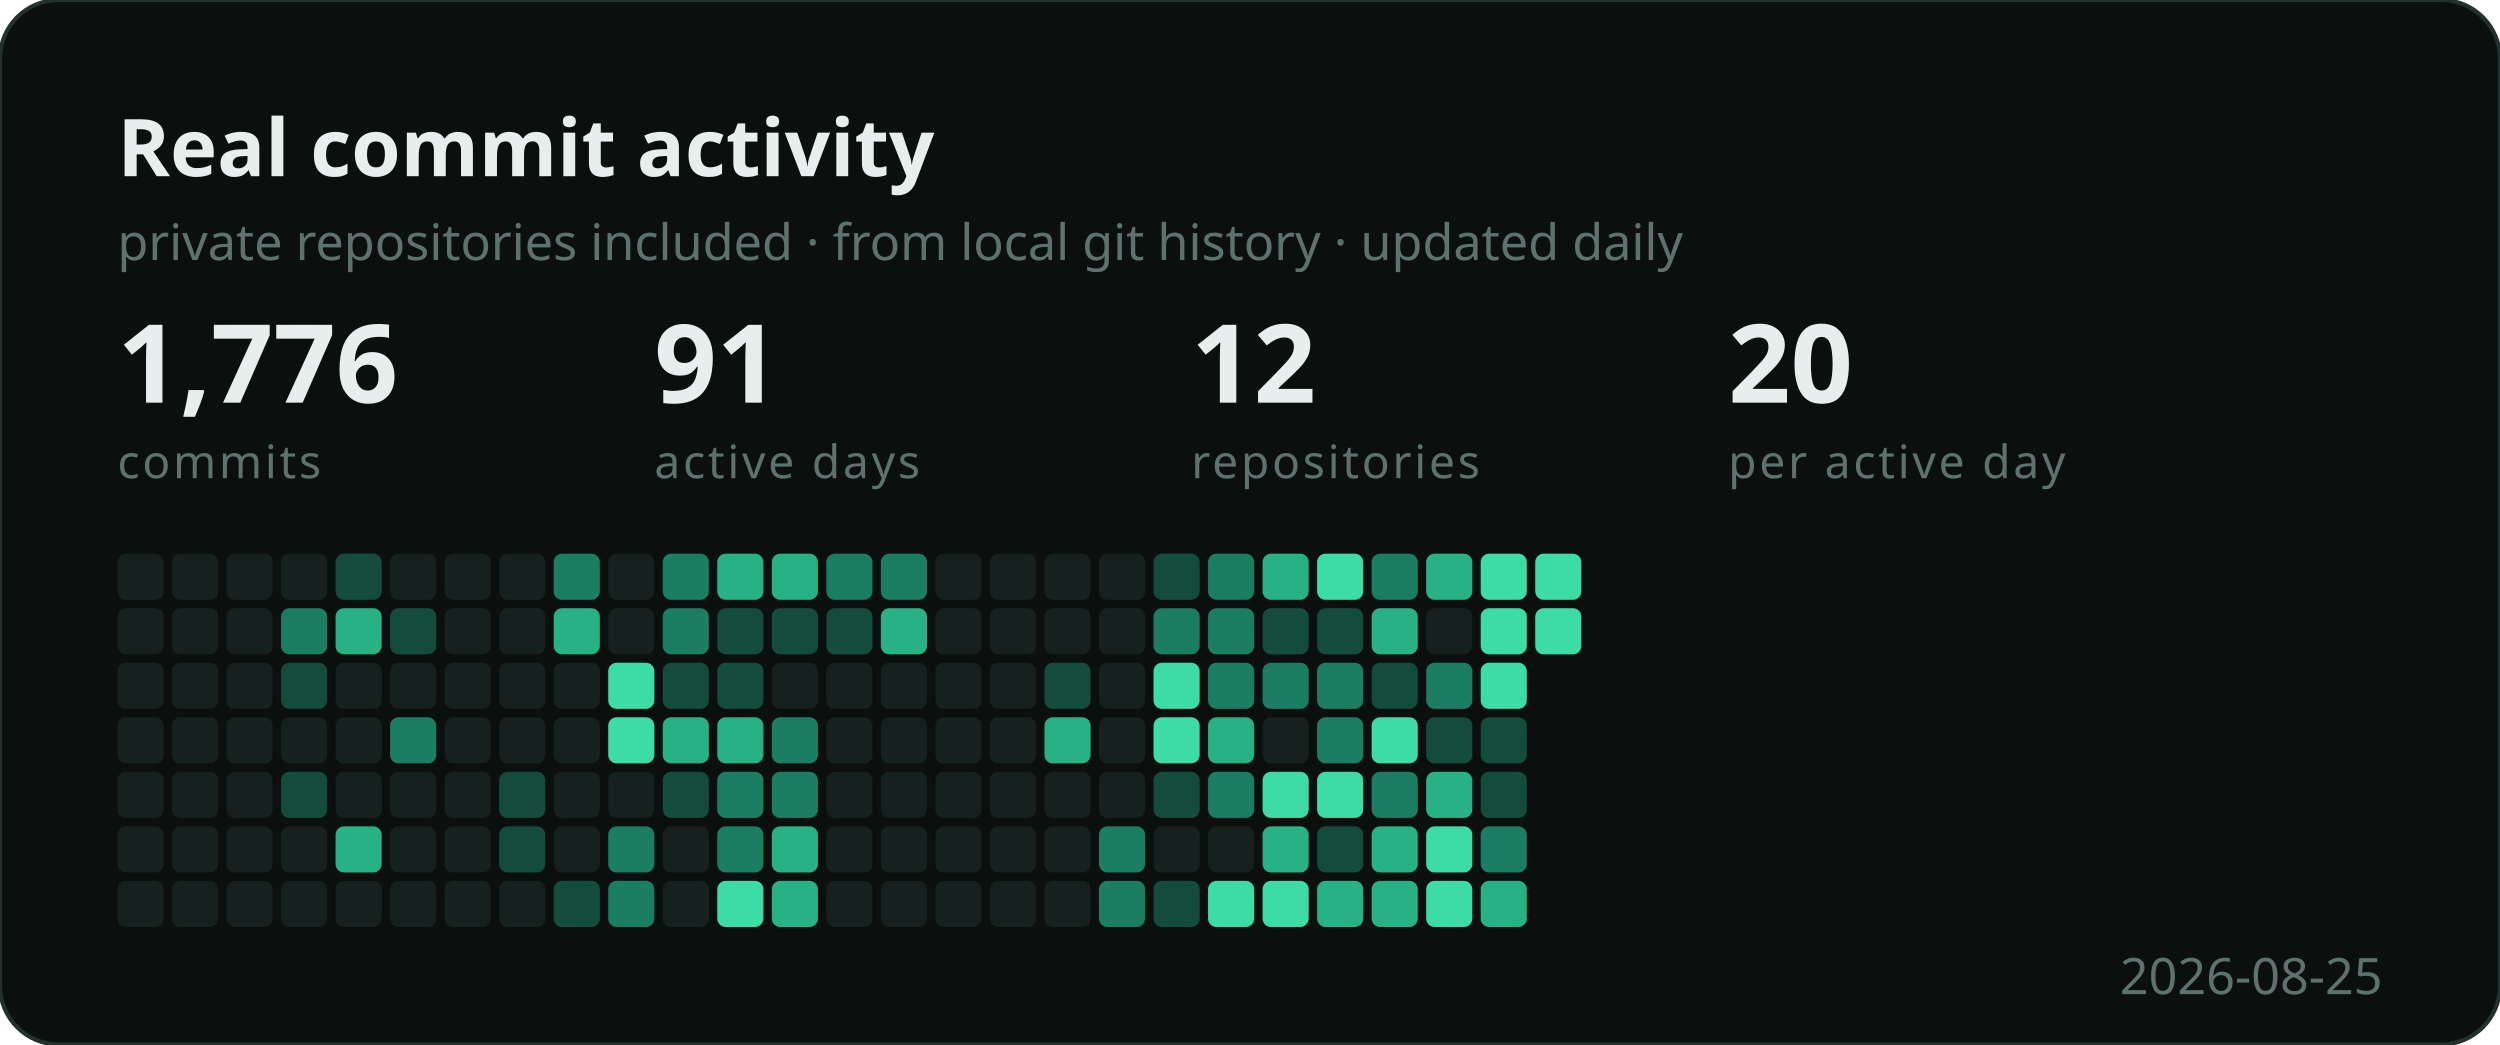
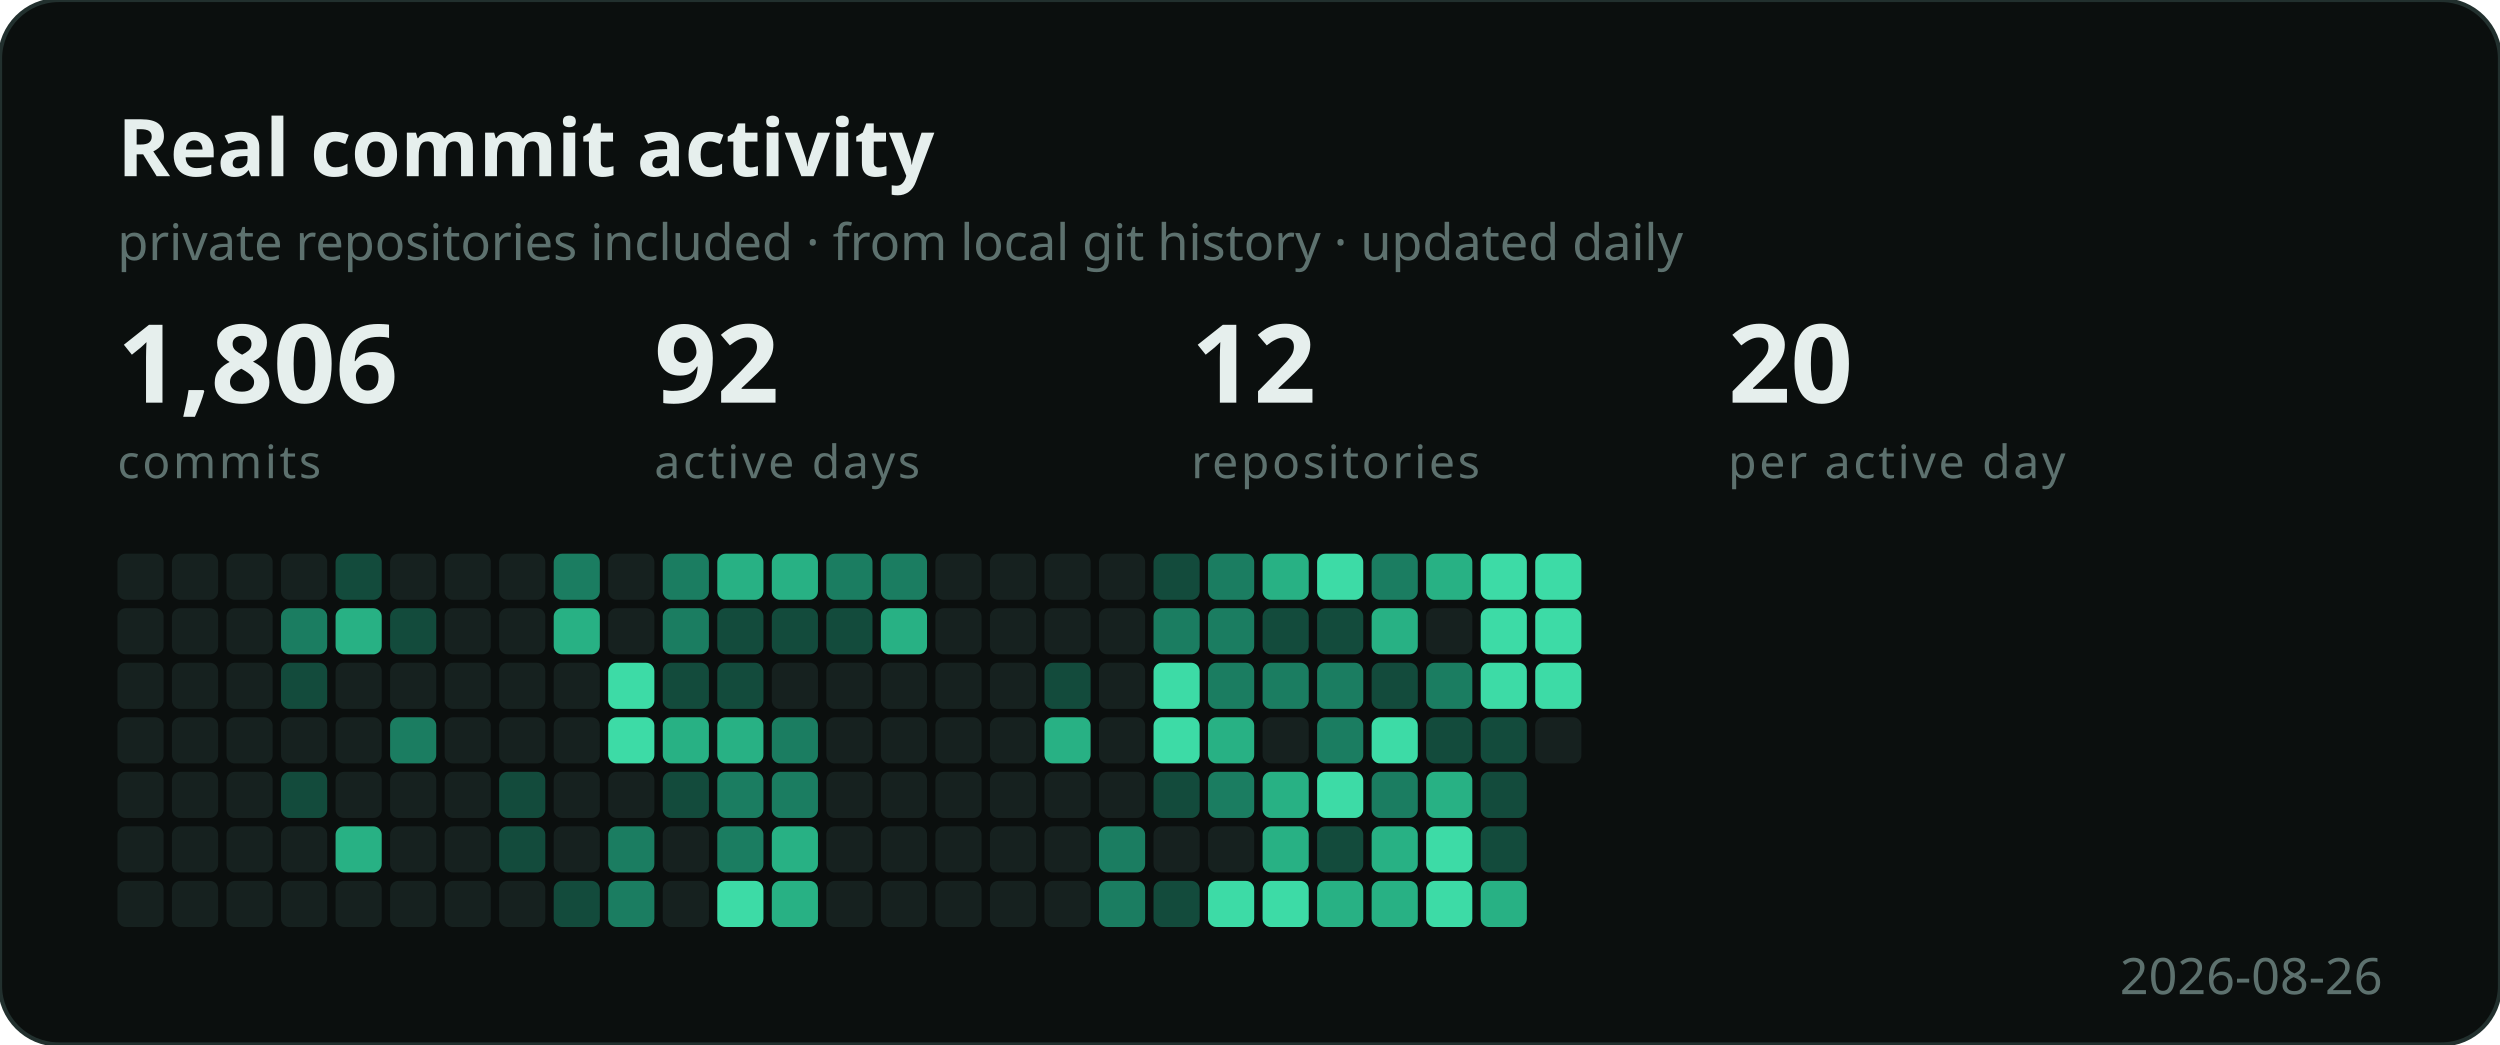
- <svg xmlns="http://www.w3.org/2000/svg" width="596" height="249" viewBox="0 0 596 249" role="img" aria-label="Geliştirici aktivitesi">
+ <svg xmlns="http://www.w3.org/2000/svg" width="596" height="249" viewBox="0 0 596 249" role="img" aria-label="Developer activity">
  <style>
    .b { font: 700 19px "Segoe UI", Ubuntu, sans-serif; fill: #e6efed; }
    .s { font: 400 12px "Segoe UI", Ubuntu, sans-serif; fill: #5d716e; }
    .n { font: 700 26px "Segoe UI", Ubuntu, sans-serif; fill: #e6efed; }
    .e { font: 400 11px "Segoe UI", Ubuntu, sans-serif; fill: #5d716e;
          letter-spacing: .06em; text-transform: uppercase; }
  </style>
  <rect width="596" height="249" rx="14" fill="#0b0f0e" stroke="#22302e" />
  <text x="28" y="42" class="b">Real commit activity</text>
  <text x="28" y="62" class="s">private repositories included · from local git history · updated daily</text>
-   <text x="28" y="96" class="n">1,776</text>
+   <text x="28" y="96" class="n">1,806</text>
  <text x="28" y="114" class="e">commits</text>
-   <text x="156" y="96" class="n">91</text>
+   <text x="156" y="96" class="n">92</text>
  <text x="156" y="114" class="e">active days</text>
  <text x="284" y="96" class="n">12</text>
  <text x="284" y="114" class="e">repositories</text>
  <text x="412" y="96" class="n">20</text>
  <text x="412" y="114" class="e">per active day</text>
  <g transform="translate(28,132)">
    <rect x="0" y="0" width="11" height="11" rx="2" fill="#16211f" />
    <rect x="0" y="13" width="11" height="11" rx="2" fill="#16211f" />
    <rect x="0" y="26" width="11" height="11" rx="2" fill="#16211f" />
    <rect x="0" y="39" width="11" height="11" rx="2" fill="#16211f" />
    <rect x="0" y="52" width="11" height="11" rx="2" fill="#16211f" />
    <rect x="0" y="65" width="11" height="11" rx="2" fill="#16211f" />
    <rect x="0" y="78" width="11" height="11" rx="2" fill="#16211f" />
    <rect x="13" y="0" width="11" height="11" rx="2" fill="#16211f" />
    <rect x="13" y="13" width="11" height="11" rx="2" fill="#16211f" />
    <rect x="13" y="26" width="11" height="11" rx="2" fill="#16211f" />
    <rect x="13" y="39" width="11" height="11" rx="2" fill="#16211f" />
    <rect x="13" y="52" width="11" height="11" rx="2" fill="#16211f" />
    <rect x="13" y="65" width="11" height="11" rx="2" fill="#16211f" />
    <rect x="13" y="78" width="11" height="11" rx="2" fill="#16211f" />
    <rect x="26" y="0" width="11" height="11" rx="2" fill="#16211f" />
    <rect x="26" y="13" width="11" height="11" rx="2" fill="#16211f" />
    <rect x="26" y="26" width="11" height="11" rx="2" fill="#16211f" />
    <rect x="26" y="39" width="11" height="11" rx="2" fill="#16211f" />
    <rect x="26" y="52" width="11" height="11" rx="2" fill="#16211f" />
    <rect x="26" y="65" width="11" height="11" rx="2" fill="#16211f" />
    <rect x="26" y="78" width="11" height="11" rx="2" fill="#16211f" />
    <rect x="39" y="0" width="11" height="11" rx="2" fill="#16211f" />
    <rect x="39" y="13" width="11" height="11" rx="2" fill="#1b7d61" />
    <rect x="39" y="26" width="11" height="11" rx="2" fill="#134b3c" />
    <rect x="39" y="39" width="11" height="11" rx="2" fill="#16211f" />
    <rect x="39" y="52" width="11" height="11" rx="2" fill="#134b3c" />
    <rect x="39" y="65" width="11" height="11" rx="2" fill="#16211f" />
    <rect x="39" y="78" width="11" height="11" rx="2" fill="#16211f" />
    <rect x="52" y="0" width="11" height="11" rx="2" fill="#134b3c" />
    <rect x="52" y="13" width="11" height="11" rx="2" fill="#28b184" />
    <rect x="52" y="26" width="11" height="11" rx="2" fill="#16211f" />
    <rect x="52" y="39" width="11" height="11" rx="2" fill="#16211f" />
    <rect x="52" y="52" width="11" height="11" rx="2" fill="#16211f" />
    <rect x="52" y="65" width="11" height="11" rx="2" fill="#28b184" />
    <rect x="52" y="78" width="11" height="11" rx="2" fill="#16211f" />
    <rect x="65" y="0" width="11" height="11" rx="2" fill="#16211f" />
    <rect x="65" y="13" width="11" height="11" rx="2" fill="#134b3c" />
    <rect x="65" y="26" width="11" height="11" rx="2" fill="#16211f" />
    <rect x="65" y="39" width="11" height="11" rx="2" fill="#1b7d61" />
    <rect x="65" y="52" width="11" height="11" rx="2" fill="#16211f" />
    <rect x="65" y="65" width="11" height="11" rx="2" fill="#16211f" />
    <rect x="65" y="78" width="11" height="11" rx="2" fill="#16211f" />
    <rect x="78" y="0" width="11" height="11" rx="2" fill="#16211f" />
    <rect x="78" y="13" width="11" height="11" rx="2" fill="#16211f" />
    <rect x="78" y="26" width="11" height="11" rx="2" fill="#16211f" />
    <rect x="78" y="39" width="11" height="11" rx="2" fill="#16211f" />
    <rect x="78" y="52" width="11" height="11" rx="2" fill="#16211f" />
    <rect x="78" y="65" width="11" height="11" rx="2" fill="#16211f" />
    <rect x="78" y="78" width="11" height="11" rx="2" fill="#16211f" />
    <rect x="91" y="0" width="11" height="11" rx="2" fill="#16211f" />
    <rect x="91" y="13" width="11" height="11" rx="2" fill="#16211f" />
    <rect x="91" y="26" width="11" height="11" rx="2" fill="#16211f" />
    <rect x="91" y="39" width="11" height="11" rx="2" fill="#16211f" />
    <rect x="91" y="52" width="11" height="11" rx="2" fill="#134b3c" />
    <rect x="91" y="65" width="11" height="11" rx="2" fill="#134b3c" />
    <rect x="91" y="78" width="11" height="11" rx="2" fill="#16211f" />
    <rect x="104" y="0" width="11" height="11" rx="2" fill="#1b7d61" />
    <rect x="104" y="13" width="11" height="11" rx="2" fill="#28b184" />
    <rect x="104" y="26" width="11" height="11" rx="2" fill="#16211f" />
    <rect x="104" y="39" width="11" height="11" rx="2" fill="#16211f" />
    <rect x="104" y="52" width="11" height="11" rx="2" fill="#16211f" />
    <rect x="104" y="65" width="11" height="11" rx="2" fill="#16211f" />
    <rect x="104" y="78" width="11" height="11" rx="2" fill="#134b3c" />
    <rect x="117" y="0" width="11" height="11" rx="2" fill="#16211f" />
    <rect x="117" y="13" width="11" height="11" rx="2" fill="#16211f" />
    <rect x="117" y="26" width="11" height="11" rx="2" fill="#3ddba6" />
    <rect x="117" y="39" width="11" height="11" rx="2" fill="#3ddba6" />
    <rect x="117" y="52" width="11" height="11" rx="2" fill="#16211f" />
    <rect x="117" y="65" width="11" height="11" rx="2" fill="#1b7d61" />
    <rect x="117" y="78" width="11" height="11" rx="2" fill="#1b7d61" />
    <rect x="130" y="0" width="11" height="11" rx="2" fill="#1b7d61" />
    <rect x="130" y="13" width="11" height="11" rx="2" fill="#1b7d61" />
    <rect x="130" y="26" width="11" height="11" rx="2" fill="#134b3c" />
    <rect x="130" y="39" width="11" height="11" rx="2" fill="#28b184" />
    <rect x="130" y="52" width="11" height="11" rx="2" fill="#134b3c" />
    <rect x="130" y="65" width="11" height="11" rx="2" fill="#16211f" />
    <rect x="130" y="78" width="11" height="11" rx="2" fill="#16211f" />
    <rect x="143" y="0" width="11" height="11" rx="2" fill="#28b184" />
    <rect x="143" y="13" width="11" height="11" rx="2" fill="#134b3c" />
    <rect x="143" y="26" width="11" height="11" rx="2" fill="#134b3c" />
    <rect x="143" y="39" width="11" height="11" rx="2" fill="#28b184" />
    <rect x="143" y="52" width="11" height="11" rx="2" fill="#1b7d61" />
    <rect x="143" y="65" width="11" height="11" rx="2" fill="#1b7d61" />
    <rect x="143" y="78" width="11" height="11" rx="2" fill="#3ddba6" />
    <rect x="156" y="0" width="11" height="11" rx="2" fill="#28b184" />
    <rect x="156" y="13" width="11" height="11" rx="2" fill="#134b3c" />
    <rect x="156" y="26" width="11" height="11" rx="2" fill="#16211f" />
    <rect x="156" y="39" width="11" height="11" rx="2" fill="#1b7d61" />
    <rect x="156" y="52" width="11" height="11" rx="2" fill="#1b7d61" />
    <rect x="156" y="65" width="11" height="11" rx="2" fill="#28b184" />
    <rect x="156" y="78" width="11" height="11" rx="2" fill="#28b184" />
    <rect x="169" y="0" width="11" height="11" rx="2" fill="#1b7d61" />
    <rect x="169" y="13" width="11" height="11" rx="2" fill="#134b3c" />
    <rect x="169" y="26" width="11" height="11" rx="2" fill="#16211f" />
    <rect x="169" y="39" width="11" height="11" rx="2" fill="#16211f" />
    <rect x="169" y="52" width="11" height="11" rx="2" fill="#16211f" />
    <rect x="169" y="65" width="11" height="11" rx="2" fill="#16211f" />
    <rect x="169" y="78" width="11" height="11" rx="2" fill="#16211f" />
    <rect x="182" y="0" width="11" height="11" rx="2" fill="#1b7d61" />
    <rect x="182" y="13" width="11" height="11" rx="2" fill="#28b184" />
    <rect x="182" y="26" width="11" height="11" rx="2" fill="#16211f" />
    <rect x="182" y="39" width="11" height="11" rx="2" fill="#16211f" />
    <rect x="182" y="52" width="11" height="11" rx="2" fill="#16211f" />
    <rect x="182" y="65" width="11" height="11" rx="2" fill="#16211f" />
    <rect x="182" y="78" width="11" height="11" rx="2" fill="#16211f" />
    <rect x="195" y="0" width="11" height="11" rx="2" fill="#16211f" />
    <rect x="195" y="13" width="11" height="11" rx="2" fill="#16211f" />
    <rect x="195" y="26" width="11" height="11" rx="2" fill="#16211f" />
    <rect x="195" y="39" width="11" height="11" rx="2" fill="#16211f" />
    <rect x="195" y="52" width="11" height="11" rx="2" fill="#16211f" />
    <rect x="195" y="65" width="11" height="11" rx="2" fill="#16211f" />
    <rect x="195" y="78" width="11" height="11" rx="2" fill="#16211f" />
    <rect x="208" y="0" width="11" height="11" rx="2" fill="#16211f" />
    <rect x="208" y="13" width="11" height="11" rx="2" fill="#16211f" />
    <rect x="208" y="26" width="11" height="11" rx="2" fill="#16211f" />
    <rect x="208" y="39" width="11" height="11" rx="2" fill="#16211f" />
    <rect x="208" y="52" width="11" height="11" rx="2" fill="#16211f" />
    <rect x="208" y="65" width="11" height="11" rx="2" fill="#16211f" />
    <rect x="208" y="78" width="11" height="11" rx="2" fill="#16211f" />
    <rect x="221" y="0" width="11" height="11" rx="2" fill="#16211f" />
    <rect x="221" y="13" width="11" height="11" rx="2" fill="#16211f" />
    <rect x="221" y="26" width="11" height="11" rx="2" fill="#134b3c" />
    <rect x="221" y="39" width="11" height="11" rx="2" fill="#28b184" />
    <rect x="221" y="52" width="11" height="11" rx="2" fill="#16211f" />
    <rect x="221" y="65" width="11" height="11" rx="2" fill="#16211f" />
    <rect x="221" y="78" width="11" height="11" rx="2" fill="#16211f" />
    <rect x="234" y="0" width="11" height="11" rx="2" fill="#16211f" />
    <rect x="234" y="13" width="11" height="11" rx="2" fill="#16211f" />
    <rect x="234" y="26" width="11" height="11" rx="2" fill="#16211f" />
    <rect x="234" y="39" width="11" height="11" rx="2" fill="#16211f" />
    <rect x="234" y="52" width="11" height="11" rx="2" fill="#16211f" />
    <rect x="234" y="65" width="11" height="11" rx="2" fill="#1b7d61" />
    <rect x="234" y="78" width="11" height="11" rx="2" fill="#1b7d61" />
    <rect x="247" y="0" width="11" height="11" rx="2" fill="#134b3c" />
    <rect x="247" y="13" width="11" height="11" rx="2" fill="#1b7d61" />
    <rect x="247" y="26" width="11" height="11" rx="2" fill="#3ddba6" />
    <rect x="247" y="39" width="11" height="11" rx="2" fill="#3ddba6" />
    <rect x="247" y="52" width="11" height="11" rx="2" fill="#134b3c" />
    <rect x="247" y="65" width="11" height="11" rx="2" fill="#16211f" />
    <rect x="247" y="78" width="11" height="11" rx="2" fill="#134b3c" />
    <rect x="260" y="0" width="11" height="11" rx="2" fill="#1b7d61" />
    <rect x="260" y="13" width="11" height="11" rx="2" fill="#1b7d61" />
    <rect x="260" y="26" width="11" height="11" rx="2" fill="#1b7d61" />
    <rect x="260" y="39" width="11" height="11" rx="2" fill="#28b184" />
    <rect x="260" y="52" width="11" height="11" rx="2" fill="#1b7d61" />
    <rect x="260" y="65" width="11" height="11" rx="2" fill="#16211f" />
    <rect x="260" y="78" width="11" height="11" rx="2" fill="#3ddba6" />
    <rect x="273" y="0" width="11" height="11" rx="2" fill="#28b184" />
    <rect x="273" y="13" width="11" height="11" rx="2" fill="#134b3c" />
    <rect x="273" y="26" width="11" height="11" rx="2" fill="#1b7d61" />
    <rect x="273" y="39" width="11" height="11" rx="2" fill="#16211f" />
-     <rect x="273" y="52" width="11" height="11" rx="2" fill="#3ddba6" />
+     <rect x="273" y="52" width="11" height="11" rx="2" fill="#28b184" />
    <rect x="273" y="65" width="11" height="11" rx="2" fill="#28b184" />
    <rect x="273" y="78" width="11" height="11" rx="2" fill="#3ddba6" />
    <rect x="286" y="0" width="11" height="11" rx="2" fill="#3ddba6" />
    <rect x="286" y="13" width="11" height="11" rx="2" fill="#134b3c" />
    <rect x="286" y="26" width="11" height="11" rx="2" fill="#1b7d61" />
    <rect x="286" y="39" width="11" height="11" rx="2" fill="#1b7d61" />
    <rect x="286" y="52" width="11" height="11" rx="2" fill="#3ddba6" />
    <rect x="286" y="65" width="11" height="11" rx="2" fill="#134b3c" />
    <rect x="286" y="78" width="11" height="11" rx="2" fill="#28b184" />
    <rect x="299" y="0" width="11" height="11" rx="2" fill="#1b7d61" />
    <rect x="299" y="13" width="11" height="11" rx="2" fill="#28b184" />
    <rect x="299" y="26" width="11" height="11" rx="2" fill="#134b3c" />
    <rect x="299" y="39" width="11" height="11" rx="2" fill="#3ddba6" />
    <rect x="299" y="52" width="11" height="11" rx="2" fill="#1b7d61" />
    <rect x="299" y="65" width="11" height="11" rx="2" fill="#28b184" />
    <rect x="299" y="78" width="11" height="11" rx="2" fill="#28b184" />
    <rect x="312" y="0" width="11" height="11" rx="2" fill="#28b184" />
    <rect x="312" y="13" width="11" height="11" rx="2" fill="#16211f" />
    <rect x="312" y="26" width="11" height="11" rx="2" fill="#1b7d61" />
    <rect x="312" y="39" width="11" height="11" rx="2" fill="#134b3c" />
    <rect x="312" y="52" width="11" height="11" rx="2" fill="#28b184" />
    <rect x="312" y="65" width="11" height="11" rx="2" fill="#3ddba6" />
    <rect x="312" y="78" width="11" height="11" rx="2" fill="#3ddba6" />
    <rect x="325" y="0" width="11" height="11" rx="2" fill="#3ddba6" />
    <rect x="325" y="13" width="11" height="11" rx="2" fill="#3ddba6" />
    <rect x="325" y="26" width="11" height="11" rx="2" fill="#3ddba6" />
    <rect x="325" y="39" width="11" height="11" rx="2" fill="#134b3c" />
    <rect x="325" y="52" width="11" height="11" rx="2" fill="#134b3c" />
-     <rect x="325" y="65" width="11" height="11" rx="2" fill="#1b7d61" />
+     <rect x="325" y="65" width="11" height="11" rx="2" fill="#134b3c" />
    <rect x="325" y="78" width="11" height="11" rx="2" fill="#28b184" />
    <rect x="338" y="0" width="11" height="11" rx="2" fill="#3ddba6" />
    <rect x="338" y="13" width="11" height="11" rx="2" fill="#3ddba6" />
+     <rect x="338" y="26" width="11" height="11" rx="2" fill="#3ddba6" />
+     <rect x="338" y="39" width="11" height="11" rx="2" fill="#16211f" />
  </g>
-   <text x="568" y="237" class="s" text-anchor="end">2026-08-25</text>
+   <text x="568" y="237" class="s" text-anchor="end">2026-08-26</text>
</svg>
